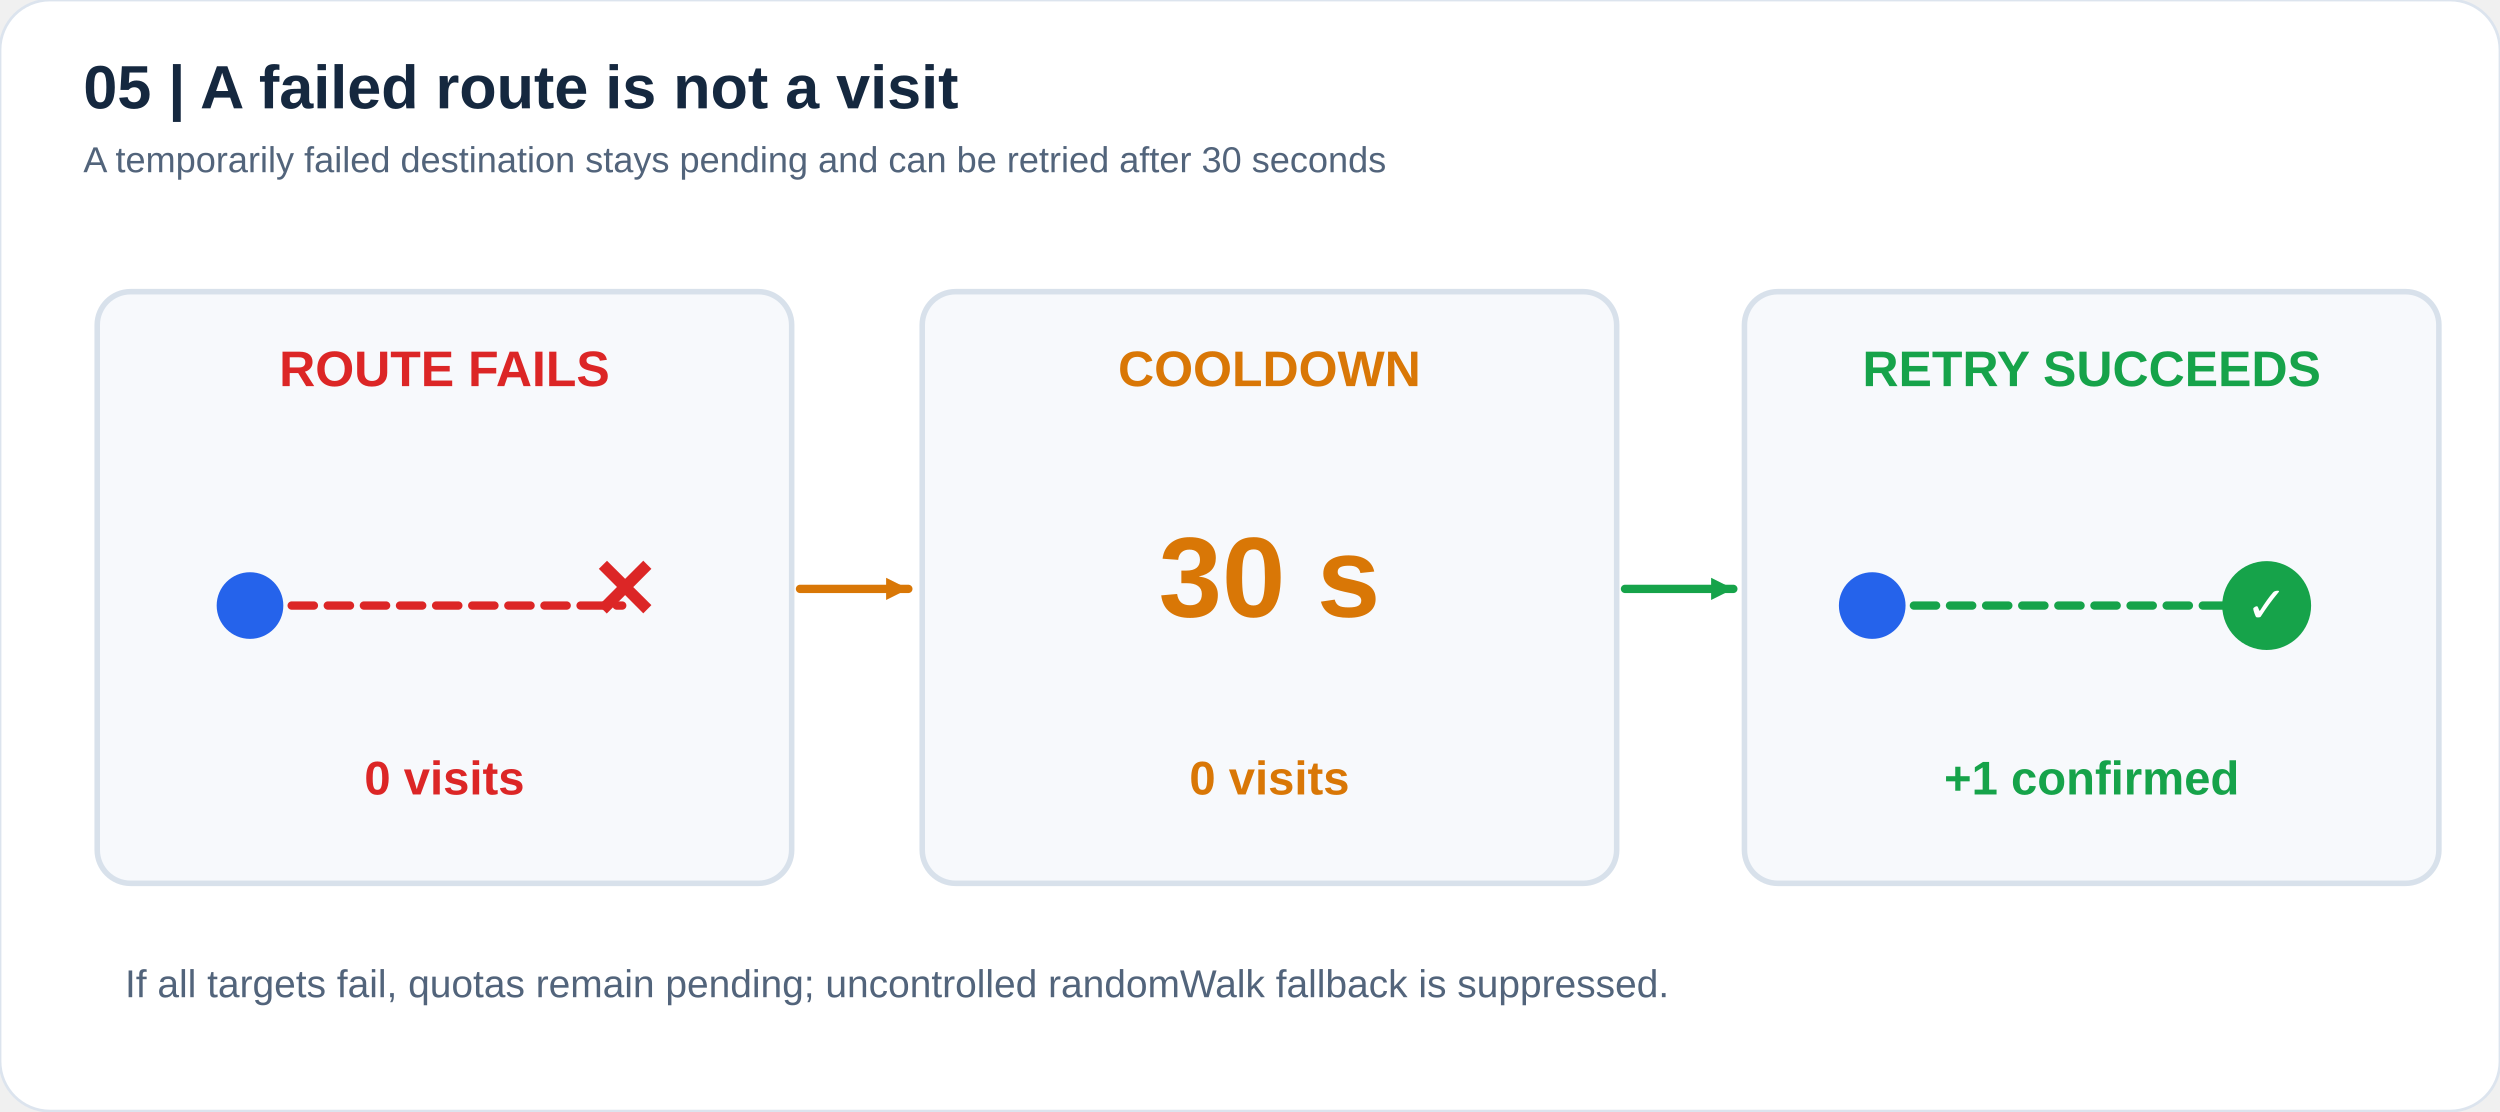
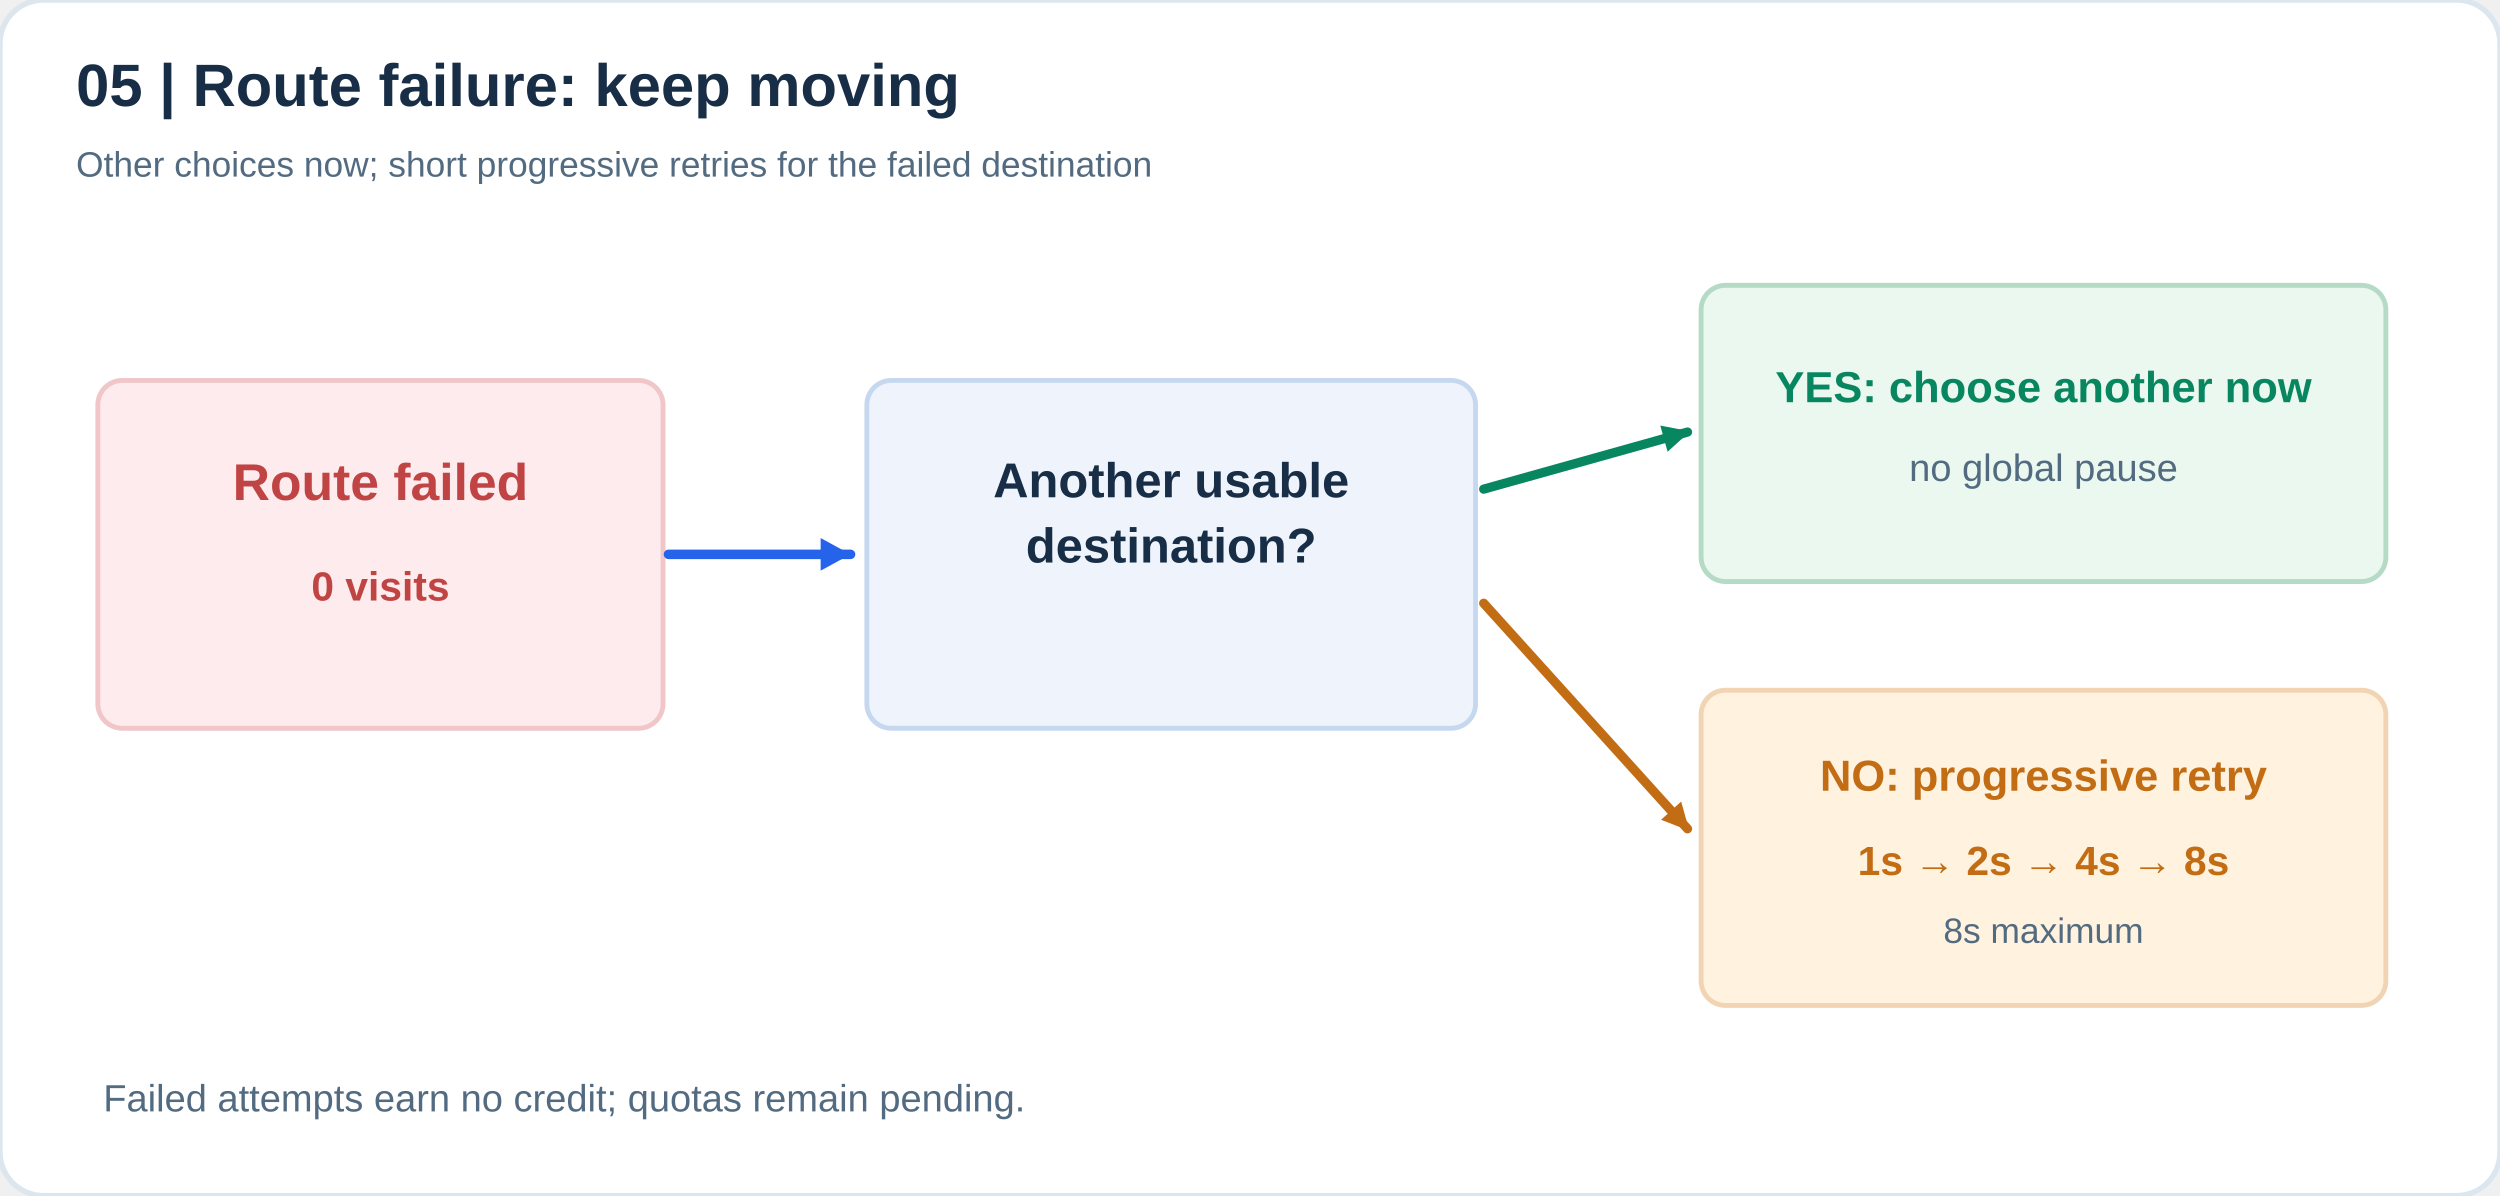
- <svg xmlns="http://www.w3.org/2000/svg" baseProfile="full" height="400px" version="1.1" viewBox="0 0 900 400" width="900px">
+ <svg xmlns="http://www.w3.org/2000/svg" baseProfile="full" height="440px" version="1.1" viewBox="0 0 920 440" width="920px">
  <defs>
-     <marker id="blue-arrow" markerHeight="8" markerUnits="userSpaceOnUse" markerWidth="8" orient="auto" refX="8" refY="4">
-       <path d="M0,0 L8,4 L0,8 Z" fill="#2563eb" />
+     <marker id="green-arr" markerHeight="10" markerUnits="userSpaceOnUse" markerWidth="10" orient="auto" refX="9" refY="5">
+       <path d="M0,0 L10,5 L0,10 Z" fill="#07865f" />
    </marker>
-     <marker id="green-arrow" markerHeight="8" markerUnits="userSpaceOnUse" markerWidth="8" orient="auto" refX="8" refY="4">
-       <path d="M0,0 L8,4 L0,8 Z" fill="#16a34a" />
+     <marker id="orange-arr" markerHeight="10" markerUnits="userSpaceOnUse" markerWidth="10" orient="auto" refX="9" refY="5">
+       <path d="M0,0 L10,5 L0,10 Z" fill="#c26d14" />
    </marker>
-     <marker id="orange-arrow" markerHeight="8" markerUnits="userSpaceOnUse" markerWidth="8" orient="auto" refX="8" refY="4">
-       <path d="M0,0 L8,4 L0,8 Z" fill="#d97706" />
+     <marker id="purple-arr" markerHeight="10" markerUnits="userSpaceOnUse" markerWidth="10" orient="auto" refX="9" refY="5">
+       <path d="M0,0 L10,5 L0,10 Z" fill="#7754bc" />
    </marker>
-     <marker id="purple-arrow" markerHeight="8" markerUnits="userSpaceOnUse" markerWidth="8" orient="auto" refX="8" refY="4">
-       <path d="M0,0 L8,4 L0,8 Z" fill="#7c3aed" />
+     <marker id="blue-arr" markerHeight="10" markerUnits="userSpaceOnUse" markerWidth="10" orient="auto" refX="9" refY="5">
+       <path d="M0,0 L10,5 L0,10 Z" fill="#2563eb" />
    </marker>
  </defs>
-   <rect fill="#ffffff" height="400" rx="18" stroke="#dce4ee" stroke-width="1" width="900" x="0" y="0" />
-   <text fill="#15283f" font-family="Arial, Helvetica, sans-serif" font-size="22" font-weight="bold" x="30" y="39">05  |  A failed route is not a visit</text>
-   <text fill="#52647b" font-family="Arial, Helvetica, sans-serif" font-size="13" x="30" y="62">A temporarily failed destination stays pending and can be retried after 30 seconds</text>
-   <rect fill="#f7f9fc" height="213" rx="12" stroke="#d8e1eb" stroke-width="2" width="250" x="35" y="105" />
-   <text fill="#dc2626" font-family="Arial, Helvetica, sans-serif" font-size="18" font-weight="bold" text-anchor="middle" x="160" y="139">ROUTE FAILS</text>
-   <text fill="#dc2626" font-family="Arial, Helvetica, sans-serif" font-size="17" font-weight="bold" text-anchor="middle" x="160" y="286">0 visits</text>
-   <rect fill="#f7f9fc" height="213" rx="12" stroke="#d8e1eb" stroke-width="2" width="250" x="332" y="105" />
-   <text fill="#d97706" font-family="Arial, Helvetica, sans-serif" font-size="18" font-weight="bold" text-anchor="middle" x="457" y="139">COOLDOWN</text>
-   <text fill="#d97706" font-family="Arial, Helvetica, sans-serif" font-size="17" font-weight="bold" text-anchor="middle" x="457" y="286">0 visits</text>
-   <rect fill="#f7f9fc" height="213" rx="12" stroke="#d8e1eb" stroke-width="2" width="250" x="628" y="105" />
-   <text fill="#16a34a" font-family="Arial, Helvetica, sans-serif" font-size="18" font-weight="bold" text-anchor="middle" x="753" y="139">RETRY SUCCEEDS</text>
-   <text fill="#16a34a" font-family="Arial, Helvetica, sans-serif" font-size="17" font-weight="bold" text-anchor="middle" x="753" y="286">+1 confirmed</text>
-   <circle cx="90" cy="218" fill="#2563eb" r="12" />
-   <line stroke="#dc2626" stroke-dasharray="8 5" stroke-linecap="round" stroke-width="3" x1="105" x2="224" y1="218" y2="218" />
-   <text fill="#dc2626" font-family="Arial, Helvetica, sans-serif" font-size="38" font-weight="bold" text-anchor="middle" x="225" y="224">×</text>
-   <text fill="#d97706" font-family="Arial, Helvetica, sans-serif" font-size="41" font-weight="bold" text-anchor="middle" x="457" y="222">30 s</text>
-   <circle cx="674" cy="218" fill="#2563eb" r="12" />
-   <line stroke="#16a34a" stroke-dasharray="8 5" stroke-linecap="round" stroke-width="3" x1="689" x2="805" y1="218" y2="218" />
-   <circle cx="816" cy="218" fill="#16a34a" r="16" />
-   <text fill="#fff" font-family="Arial, Helvetica, sans-serif" font-size="18" font-weight="bold" text-anchor="middle" x="816" y="224">✓</text>
-   <line marker-end="url(#orange-arrow)" stroke="#d97706" stroke-dasharray="0" stroke-linecap="round" stroke-width="3" x1="288" x2="327" y1="212" y2="212" />
-   <line marker-end="url(#green-arrow)" stroke="#16a34a" stroke-dasharray="0" stroke-linecap="round" stroke-width="3" x1="585" x2="624" y1="212" y2="212" />
-   <text fill="#52647b" font-family="Arial, Helvetica, sans-serif" font-size="14" font-weight="normal" text-anchor="start" x="45" y="359">If all targets fail, quotas remain pending; uncontrolled randomWalk fallback is suppressed.</text>
+   <rect fill="#fff" height="440" rx="16" stroke="#dce6ef" stroke-width="2" width="920" x="0" y="0" />
+   <text fill="#172e46" font-family="Arial, Helvetica, sans-serif" font-size="22px" font-weight="bold" text-anchor="start" x="28" y="39">05  |  Route failure: keep moving</text>
+   <text fill="#536b81" font-family="Arial, Helvetica, sans-serif" font-size="13px" font-weight="normal" text-anchor="start" x="28" y="65">Other choices now; short progressive retries for the failed destination</text>
+   <rect fill="#fdebed" height="128" rx="9" stroke="#f0c6c8" stroke-width="1.8" width="208" x="36" y="140" />
+   <text fill="#c04444" font-family="Arial, Helvetica, sans-serif" font-size="19px" font-weight="bold" text-anchor="middle" x="140" y="184">Route failed</text>
+   <text fill="#c04444" font-family="Arial, Helvetica, sans-serif" font-size="15px" font-weight="bold" text-anchor="middle" x="140" y="221">0 visits</text>
+   <rect fill="#eff4fc" height="128" rx="9" stroke="#c6d8ef" stroke-width="1.8" width="224" x="319" y="140" />
+   <text fill="#172e46" font-family="Arial, Helvetica, sans-serif" font-size="18px" font-weight="bold" text-anchor="middle" x="431" y="183">Another usable</text>
+   <text fill="#172e46" font-family="Arial, Helvetica, sans-serif" font-size="18px" font-weight="bold" text-anchor="middle" x="431" y="207">destination?</text>
+   <polyline fill="none" points="246,204 313,204" stroke="#2563eb" stroke-linecap="round" stroke-linejoin="round" stroke-width="3.5" />
+   <polygon fill="#2563eb" points="313,204 302,198 302,210" />
+   <rect fill="#eaf8f0" height="109" rx="9" stroke="#b5dac6" stroke-width="1.8" width="252" x="626" y="105" />
+   <text fill="#07865f" font-family="Arial, Helvetica, sans-serif" font-size="16px" font-weight="bold" text-anchor="middle" x="752" y="148">YES: choose another now</text>
+   <text fill="#536b81" font-family="Arial, Helvetica, sans-serif" font-size="14px" font-weight="normal" text-anchor="middle" x="752" y="177">no global pause</text>
+   <rect fill="#fff2df" height="116" rx="9" stroke="#f0d4b4" stroke-width="1.8" width="252" x="626" y="254" />
+   <text fill="#c26d14" font-family="Arial, Helvetica, sans-serif" font-size="16px" font-weight="bold" text-anchor="middle" x="752" y="291">NO: progressive retry</text>
+   <text fill="#c26d14" font-family="Arial, Helvetica, sans-serif" font-size="15px" font-weight="bold" text-anchor="middle" x="752" y="322">1s → 2s → 4s → 8s</text>
+   <text fill="#536b81" font-family="Arial, Helvetica, sans-serif" font-size="13px" font-weight="normal" text-anchor="middle" x="752" y="347">8s maximum</text>
+   <polyline fill="none" marker-end="url(#green-arr)" points="546,180 621,159" stroke="#07865f" stroke-linecap="round" stroke-linejoin="round" stroke-width="3.4" />
+   <polyline fill="none" marker-end="url(#orange-arr)" points="546,222 621,305" stroke="#c26d14" stroke-linecap="round" stroke-linejoin="round" stroke-width="3.4" />
+   <text fill="#536b81" font-family="Arial, Helvetica, sans-serif" font-size="14px" font-weight="normal" text-anchor="start" x="38" y="409">Failed attempts earn no credit; quotas remain pending.</text>
</svg>
